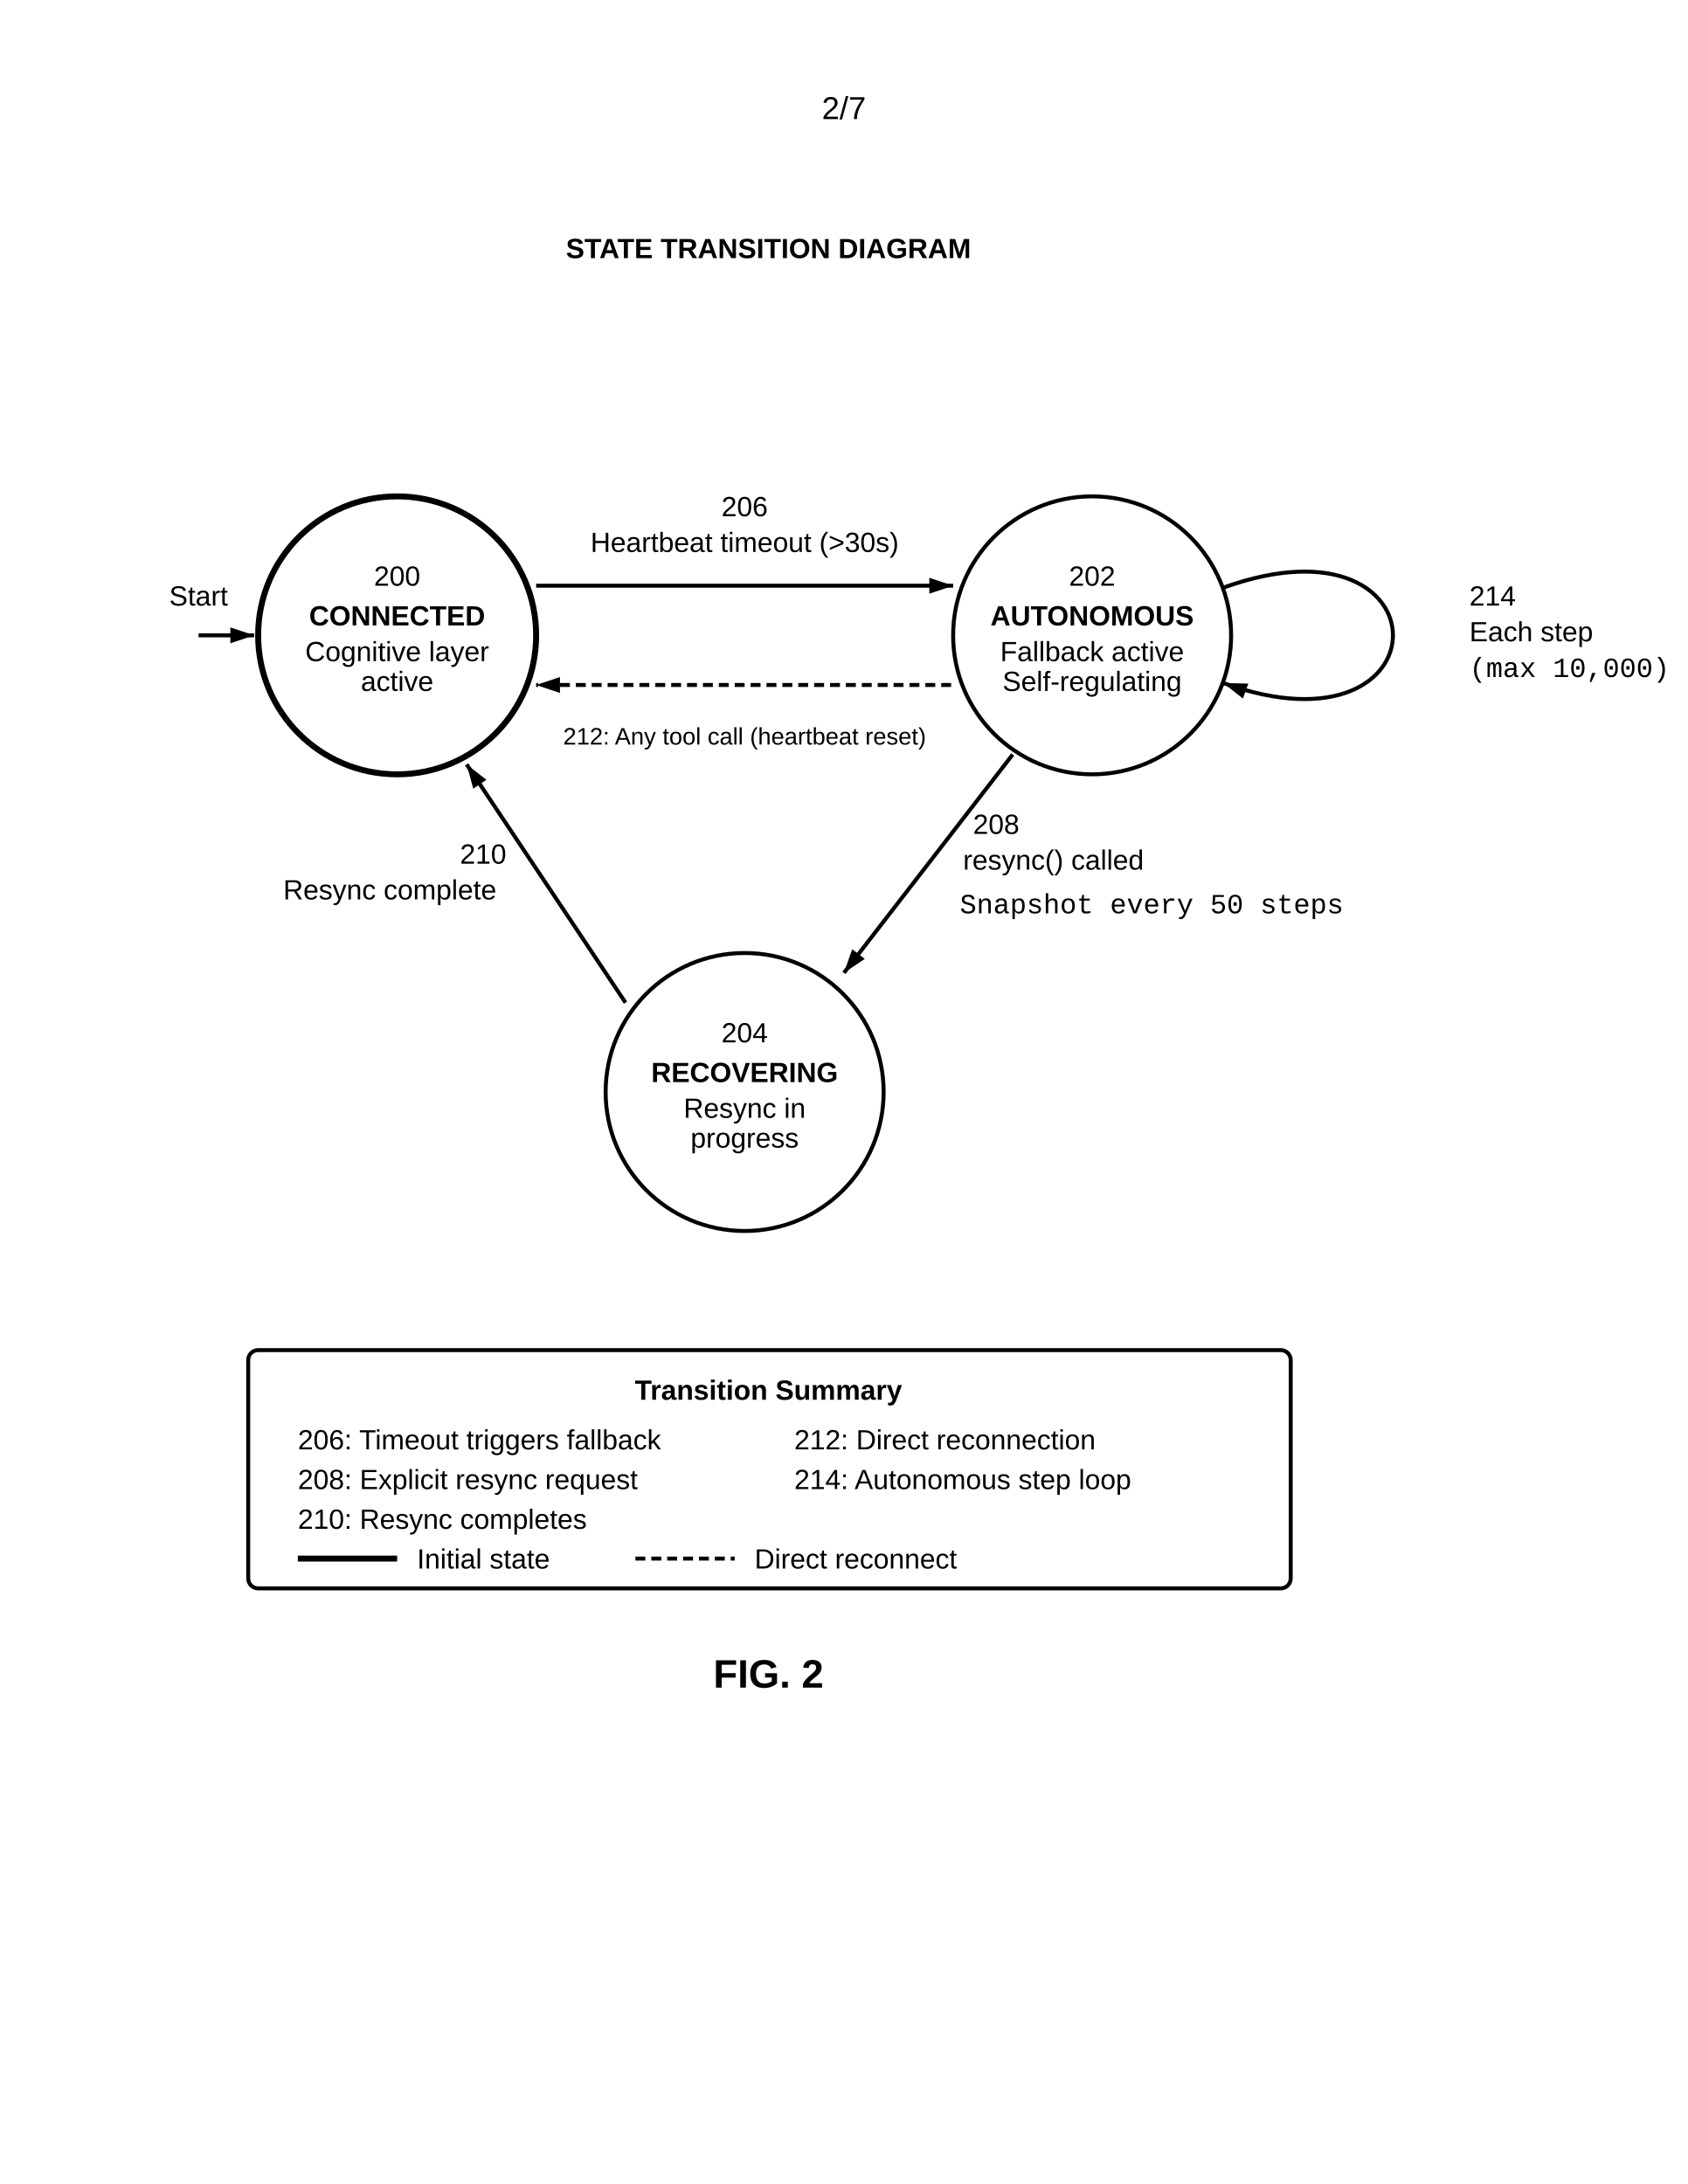
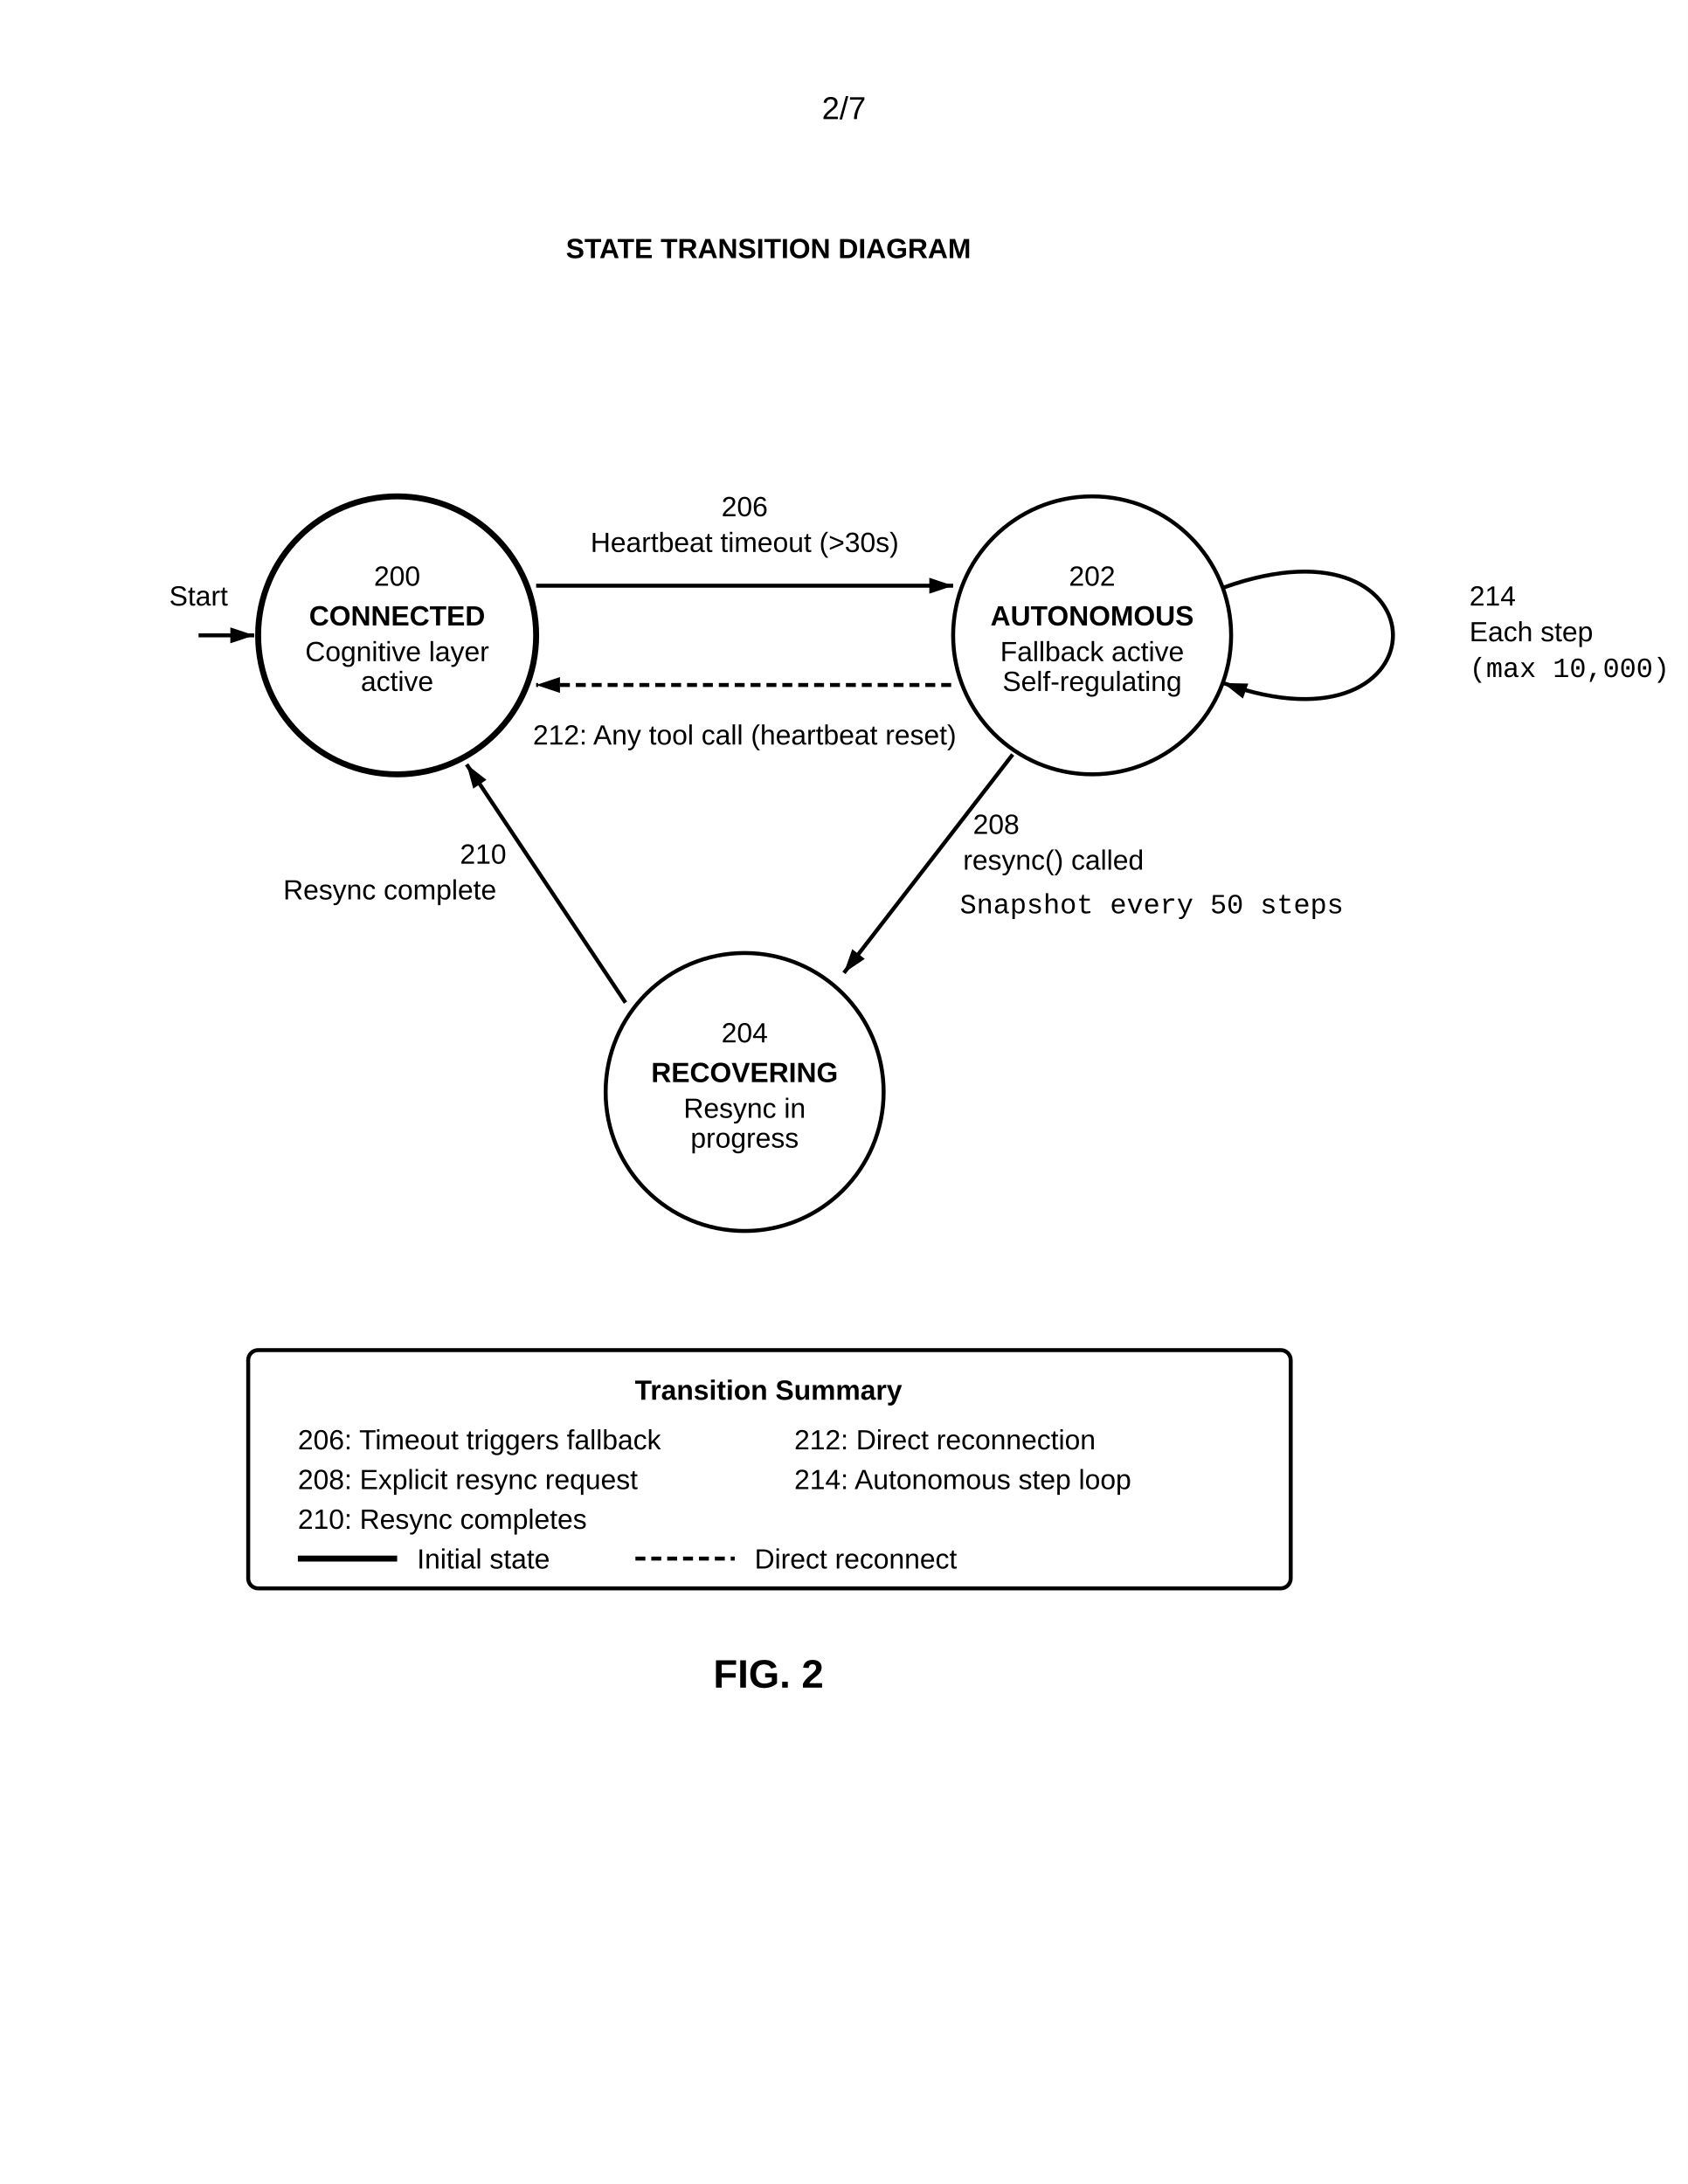
<svg xmlns="http://www.w3.org/2000/svg" width="8.5in" height="11in" viewBox="0 0 850 1100">
  <defs>
    <marker id="ah" markerWidth="6" markerHeight="4" refX="6" refY="2" orient="auto">
      <polygon points="0 0, 6 2, 0 4" fill="black" />
    </marker>
  </defs>
  <rect width="100%" height="100%" fill="white" />
  <text x="425" y="60" font-family="Arial, sans-serif" font-size="16" text-anchor="middle">2/7</text>
  <text x="387" y="130" font-family="Arial, sans-serif" font-size="14" font-weight="bold" text-anchor="middle">STATE TRANSITION DIAGRAM</text>
  <circle cx="200" cy="320" r="70" fill="none" stroke="black" stroke-width="3" />
  <text x="200" y="295" font-family="Arial, sans-serif" font-size="14" text-anchor="middle">200</text>
  <text x="200" y="315" font-family="Arial, sans-serif" font-size="14" font-weight="bold" text-anchor="middle">CONNECTED</text>
  <text x="200" y="333" font-family="Arial, sans-serif" font-size="14" text-anchor="middle">Cognitive layer</text>
  <text x="200" y="348" font-family="Arial, sans-serif" font-size="14" text-anchor="middle">active</text>
  <circle cx="550" cy="320" r="70" fill="none" stroke="black" stroke-width="2" />
  <text x="550" y="295" font-family="Arial, sans-serif" font-size="14" text-anchor="middle">202</text>
  <text x="550" y="315" font-family="Arial, sans-serif" font-size="14" font-weight="bold" text-anchor="middle">AUTONOMOUS</text>
  <text x="550" y="333" font-family="Arial, sans-serif" font-size="14" text-anchor="middle">Fallback active</text>
  <text x="550" y="348" font-family="Arial, sans-serif" font-size="14" text-anchor="middle">Self-regulating</text>
  <circle cx="375" cy="550" r="70" fill="none" stroke="black" stroke-width="2" />
  <text x="375" y="525" font-family="Arial, sans-serif" font-size="14" text-anchor="middle">204</text>
  <text x="375" y="545" font-family="Arial, sans-serif" font-size="14" font-weight="bold" text-anchor="middle">RECOVERING</text>
  <text x="375" y="563" font-family="Arial, sans-serif" font-size="14" text-anchor="middle">Resync in</text>
  <text x="375" y="578" font-family="Arial, sans-serif" font-size="14" text-anchor="middle">progress</text>
  <line x1="100" y1="320" x2="128" y2="320" stroke="black" stroke-width="2" marker-end="url(#ah)" />
  <text x="100" y="305" font-family="Arial, sans-serif" font-size="14" text-anchor="middle">Start</text>
  <line x1="270" y1="295" x2="480" y2="295" stroke="black" stroke-width="2" marker-end="url(#ah)" />
  <text x="375" y="260" font-family="Arial, sans-serif" font-size="14" text-anchor="middle">206</text>
  <text x="375" y="278" font-family="Arial, sans-serif" font-size="14" text-anchor="middle">Heartbeat timeout (&gt;30s)</text>
  <line x1="479" y1="345" x2="270" y2="345" stroke="black" stroke-width="2" stroke-dasharray="5,3" marker-end="url(#ah)" />
-   <text x="375" y="375" font-family="Arial, sans-serif" font-size="12" text-anchor="middle">212: Any tool call (heartbeat reset)</text>
+   <text x="375" y="375" font-family="Arial, sans-serif" font-size="14" text-anchor="middle">212: Any tool call (heartbeat reset)</text>
  <line x1="510" y1="380" x2="425" y2="490" stroke="black" stroke-width="2" marker-end="url(#ah)" />
  <text x="490" y="420" font-family="Arial, sans-serif" font-size="14" text-anchor="start">208</text>
  <text x="485" y="438" font-family="Arial, sans-serif" font-size="14" text-anchor="start">resync() called</text>
  <line x1="315" y1="505" x2="235" y2="385" stroke="black" stroke-width="2" marker-end="url(#ah)" />
  <text x="255" y="435" font-family="Arial, sans-serif" font-size="14" text-anchor="end">210</text>
  <text x="250" y="453" font-family="Arial, sans-serif" font-size="14" text-anchor="end">Resync complete</text>
  <path d="M 616 296 C 730 255, 730 385, 616 344" fill="none" stroke="black" stroke-width="2" marker-end="url(#ah)" />
  <text x="740" y="305" font-family="Arial, sans-serif" font-size="14" text-anchor="start">214</text>
  <text x="740" y="323" font-family="Arial, sans-serif" font-size="14" text-anchor="start">Each step</text>
  <text x="740" y="341" font-family="Courier New, monospace" font-size="14" text-anchor="start">(max 10,000)</text>
  <text x="580" y="460" font-family="Courier New, monospace" font-size="14" text-anchor="middle">Snapshot every 50 steps</text>
  <rect x="125" y="680" width="525" height="120" rx="5" fill="none" stroke="black" stroke-width="2" />
  <text x="387" y="705" font-family="Arial, sans-serif" font-size="14" font-weight="bold" text-anchor="middle">Transition Summary</text>
  <text x="150" y="730" font-family="Arial, sans-serif" font-size="14" text-anchor="start">206: Timeout triggers fallback</text>
  <text x="150" y="750" font-family="Arial, sans-serif" font-size="14" text-anchor="start">208: Explicit resync request</text>
  <text x="150" y="770" font-family="Arial, sans-serif" font-size="14" text-anchor="start">210: Resync completes</text>
  <text x="400" y="730" font-family="Arial, sans-serif" font-size="14" text-anchor="start">212: Direct reconnection</text>
  <text x="400" y="750" font-family="Arial, sans-serif" font-size="14" text-anchor="start">214: Autonomous step loop</text>
  <line x1="150" y1="785" x2="200" y2="785" stroke="black" stroke-width="3" />
  <text x="210" y="790" font-family="Arial, sans-serif" font-size="14" text-anchor="start">Initial state</text>
  <line x1="320" y1="785" x2="370" y2="785" stroke="black" stroke-width="2" stroke-dasharray="5,3" />
  <text x="380" y="790" font-family="Arial, sans-serif" font-size="14" text-anchor="start">Direct reconnect</text>
  <text x="387" y="850" font-family="Arial, sans-serif" font-size="20" font-weight="bold" text-anchor="middle">FIG. 2</text>
</svg>
